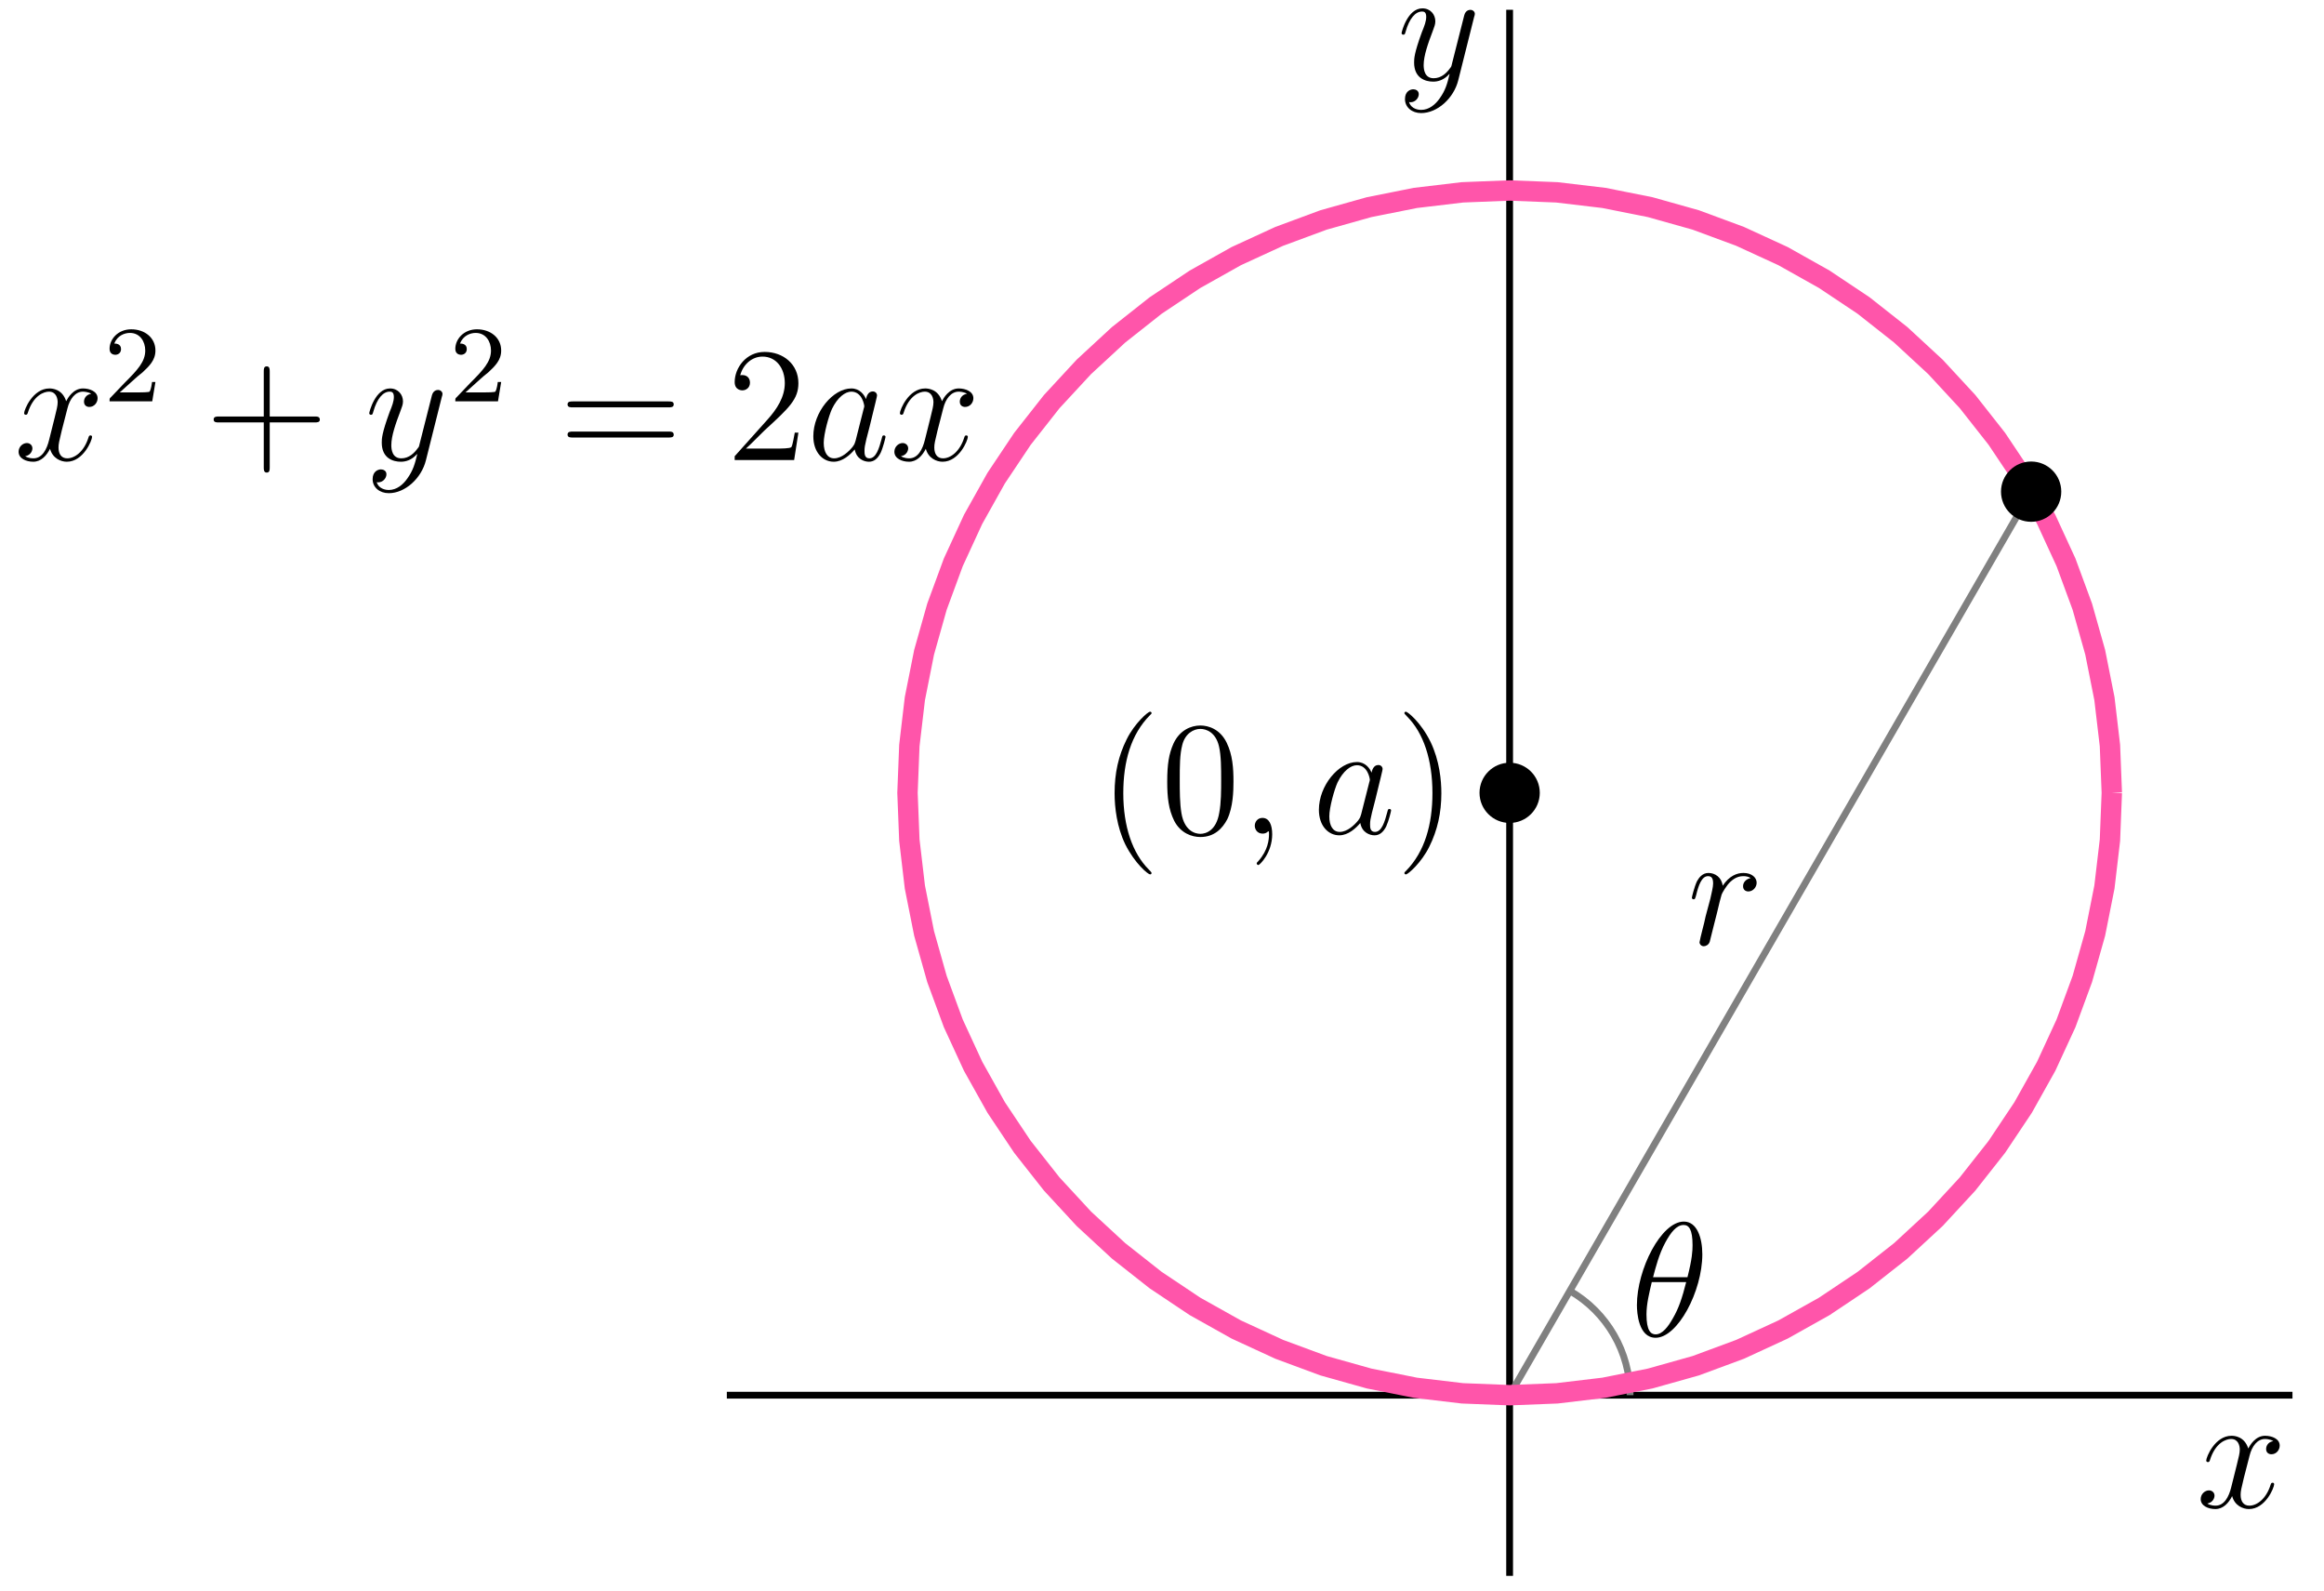
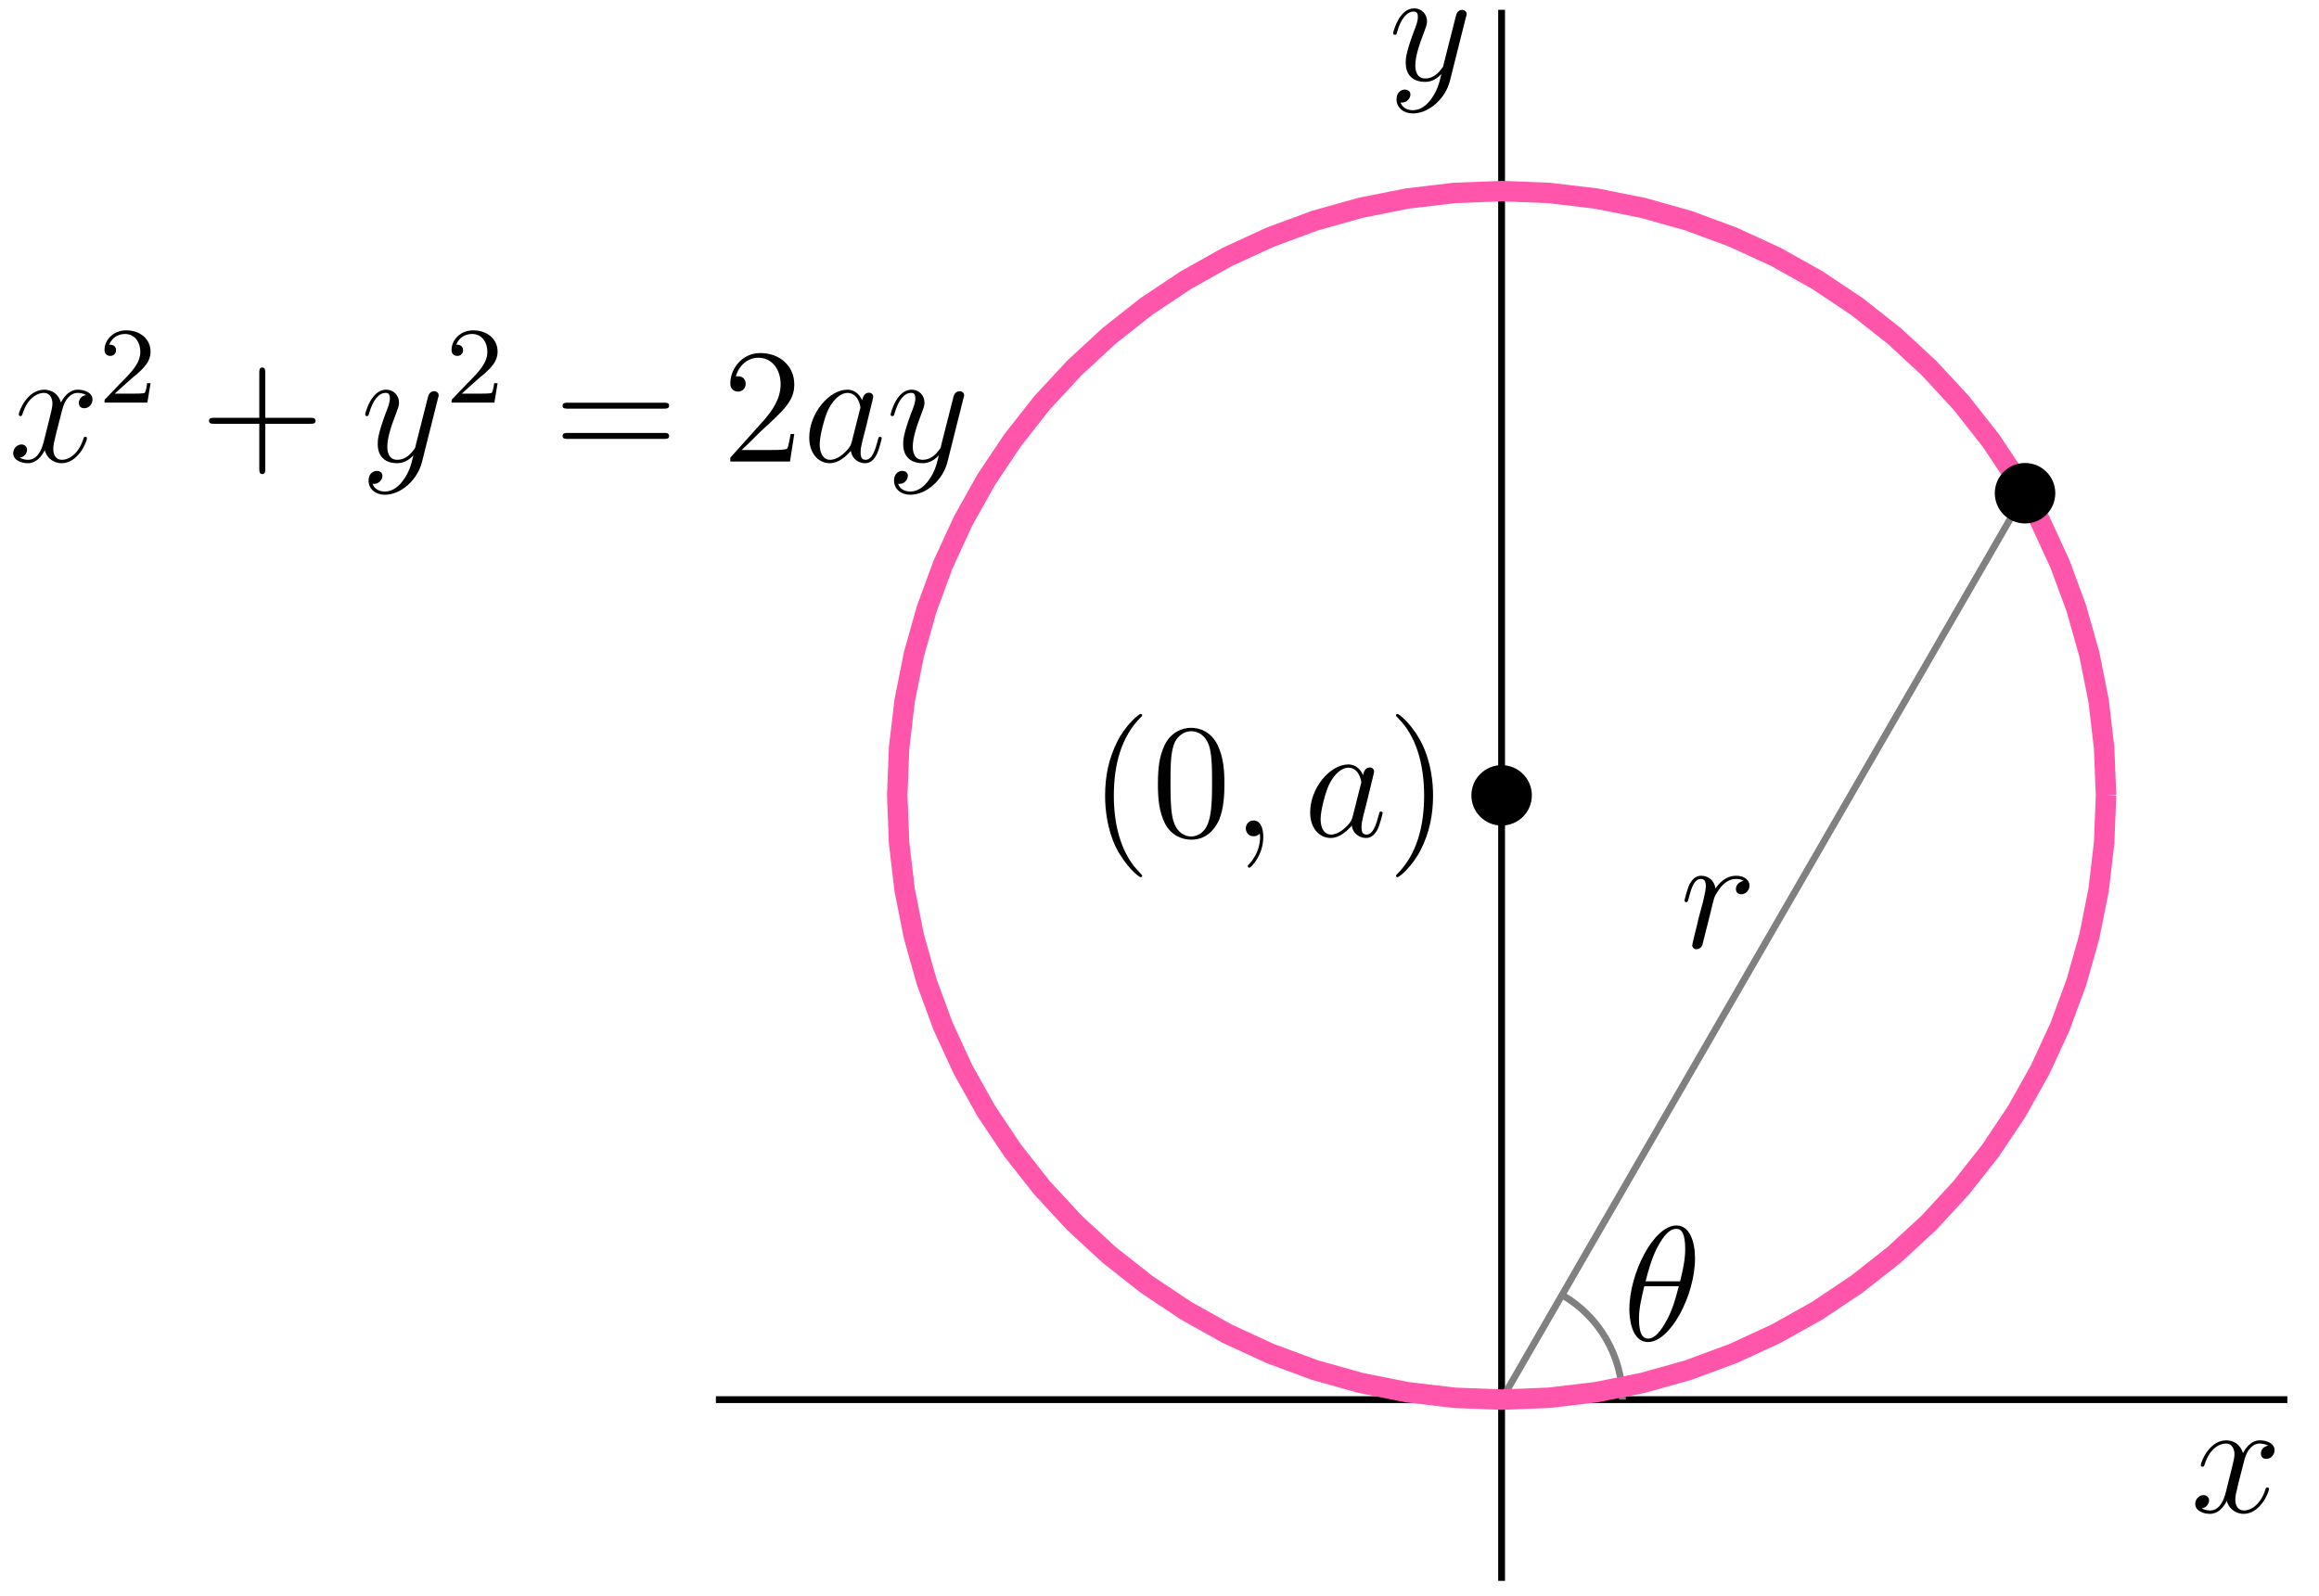
- <svg xmlns="http://www.w3.org/2000/svg" xmlns:xlink="http://www.w3.org/1999/xlink" width="171pt" height="117pt" viewBox="0 0 171 117" version="1.1">
+ <svg xmlns="http://www.w3.org/2000/svg" xmlns:xlink="http://www.w3.org/1999/xlink" width="170pt" height="117pt" viewBox="0 0 170 117" version="1.1">
  <defs>
    <g>
      <symbol overflow="visible" id="glyph0-0">
        <path style="stroke:none;" d="" />
      </symbol>
      <symbol overflow="visible" id="glyph0-1">
        <path style="stroke:none;" d="M 5.672 -4.875 C 5.281 -4.812 5.141 -4.516 5.141 -4.297 C 5.141 -4 5.359 -3.906 5.531 -3.906 C 5.891 -3.906 6.141 -4.219 6.141 -4.547 C 6.141 -5.047 5.562 -5.266 5.062 -5.266 C 4.344 -5.266 3.938 -4.547 3.828 -4.328 C 3.547 -5.219 2.812 -5.266 2.594 -5.266 C 1.375 -5.266 0.734 -3.703 0.734 -3.438 C 0.734 -3.391 0.781 -3.328 0.859 -3.328 C 0.953 -3.328 0.984 -3.406 1 -3.453 C 1.406 -4.781 2.219 -5.031 2.562 -5.031 C 3.094 -5.031 3.203 -4.531 3.203 -4.25 C 3.203 -3.984 3.125 -3.703 2.984 -3.125 L 2.578 -1.5 C 2.406 -0.781 2.062 -0.125 1.422 -0.125 C 1.359 -0.125 1.062 -0.125 0.812 -0.281 C 1.25 -0.359 1.344 -0.719 1.344 -0.859 C 1.344 -1.094 1.156 -1.25 0.938 -1.25 C 0.641 -1.25 0.328 -0.984 0.328 -0.609 C 0.328 -0.109 0.891 0.125 1.406 0.125 C 1.984 0.125 2.391 -0.328 2.641 -0.828 C 2.828 -0.125 3.438 0.125 3.875 0.125 C 5.094 0.125 5.734 -1.453 5.734 -1.703 C 5.734 -1.766 5.688 -1.812 5.625 -1.812 C 5.516 -1.812 5.5 -1.75 5.469 -1.656 C 5.141 -0.609 4.453 -0.125 3.906 -0.125 C 3.484 -0.125 3.266 -0.438 3.266 -0.922 C 3.266 -1.188 3.312 -1.375 3.5 -2.156 L 3.922 -3.797 C 4.094 -4.5 4.5 -5.031 5.062 -5.031 C 5.078 -5.031 5.422 -5.031 5.672 -4.875 Z M 5.672 -4.875 " />
      </symbol>
      <symbol overflow="visible" id="glyph0-2">
        <path style="stroke:none;" d="M 3.141 1.344 C 2.828 1.797 2.359 2.203 1.766 2.203 C 1.625 2.203 1.047 2.172 0.875 1.625 C 0.906 1.641 0.969 1.641 0.984 1.641 C 1.344 1.641 1.594 1.328 1.594 1.047 C 1.594 0.781 1.359 0.688 1.188 0.688 C 0.984 0.688 0.578 0.828 0.578 1.406 C 0.578 2.016 1.094 2.438 1.766 2.438 C 2.969 2.438 4.172 1.344 4.5 0.016 L 5.672 -4.656 C 5.688 -4.703 5.719 -4.781 5.719 -4.859 C 5.719 -5.031 5.562 -5.156 5.391 -5.156 C 5.281 -5.156 5.031 -5.109 4.938 -4.75 L 4.047 -1.234 C 4 -1.016 4 -0.984 3.891 -0.859 C 3.656 -0.531 3.266 -0.125 2.688 -0.125 C 2.016 -0.125 1.953 -0.781 1.953 -1.094 C 1.953 -1.781 2.281 -2.703 2.609 -3.562 C 2.734 -3.906 2.812 -4.078 2.812 -4.312 C 2.812 -4.812 2.453 -5.266 1.859 -5.266 C 0.766 -5.266 0.328 -3.531 0.328 -3.438 C 0.328 -3.391 0.375 -3.328 0.453 -3.328 C 0.562 -3.328 0.578 -3.375 0.625 -3.547 C 0.906 -4.547 1.359 -5.031 1.828 -5.031 C 1.938 -5.031 2.141 -5.031 2.141 -4.641 C 2.141 -4.328 2.016 -3.984 1.828 -3.531 C 1.25 -1.953 1.25 -1.562 1.25 -1.281 C 1.25 -0.141 2.062 0.125 2.656 0.125 C 3 0.125 3.438 0.016 3.844 -0.438 L 3.859 -0.422 C 3.688 0.281 3.562 0.75 3.141 1.344 Z M 3.141 1.344 " />
      </symbol>
      <symbol overflow="visible" id="glyph0-3">
        <path style="stroke:none;" d="M 3.594 -1.422 C 3.531 -1.219 3.531 -1.188 3.375 -0.969 C 3.109 -0.641 2.578 -0.125 2.016 -0.125 C 1.531 -0.125 1.25 -0.562 1.25 -1.266 C 1.25 -1.922 1.625 -3.266 1.859 -3.766 C 2.266 -4.609 2.828 -5.031 3.281 -5.031 C 4.078 -5.031 4.234 -4.047 4.234 -3.953 C 4.234 -3.938 4.203 -3.797 4.188 -3.766 Z M 4.359 -4.484 C 4.234 -4.797 3.906 -5.266 3.281 -5.266 C 1.938 -5.266 0.484 -3.531 0.484 -1.75 C 0.484 -0.578 1.172 0.125 1.984 0.125 C 2.641 0.125 3.203 -0.391 3.531 -0.781 C 3.656 -0.078 4.219 0.125 4.578 0.125 C 4.938 0.125 5.219 -0.094 5.438 -0.531 C 5.625 -0.938 5.797 -1.656 5.797 -1.703 C 5.797 -1.766 5.75 -1.812 5.672 -1.812 C 5.562 -1.812 5.562 -1.75 5.516 -1.578 C 5.328 -0.875 5.109 -0.125 4.609 -0.125 C 4.266 -0.125 4.25 -0.438 4.25 -0.672 C 4.25 -0.938 4.281 -1.078 4.391 -1.547 C 4.469 -1.844 4.531 -2.109 4.625 -2.453 C 5.062 -4.25 5.172 -4.672 5.172 -4.75 C 5.172 -4.906 5.047 -5.047 4.859 -5.047 C 4.484 -5.047 4.391 -4.625 4.359 -4.484 Z M 4.359 -4.484 " />
      </symbol>
      <symbol overflow="visible" id="glyph0-4">
        <path style="stroke:none;" d="M 5.297 -6.016 C 5.297 -7.234 4.906 -8.422 3.938 -8.422 C 2.266 -8.422 0.484 -4.906 0.484 -2.281 C 0.484 -1.734 0.594 0.125 1.859 0.125 C 3.484 0.125 5.297 -3.297 5.297 -6.016 Z M 1.672 -4.328 C 1.859 -5.031 2.109 -6.031 2.578 -6.891 C 2.969 -7.609 3.391 -8.172 3.922 -8.172 C 4.312 -8.172 4.578 -7.844 4.578 -6.688 C 4.578 -6.266 4.547 -5.672 4.203 -4.328 Z M 4.109 -3.969 C 3.812 -2.797 3.562 -2.047 3.125 -1.297 C 2.781 -0.688 2.359 -0.125 1.859 -0.125 C 1.5 -0.125 1.188 -0.406 1.188 -1.594 C 1.188 -2.359 1.391 -3.172 1.578 -3.969 Z M 4.109 -3.969 " />
      </symbol>
      <symbol overflow="visible" id="glyph0-5">
        <path style="stroke:none;" d="M 4.656 -4.891 C 4.281 -4.812 4.094 -4.547 4.094 -4.297 C 4.094 -4 4.312 -3.906 4.484 -3.906 C 4.812 -3.906 5.094 -4.203 5.094 -4.547 C 5.094 -4.938 4.719 -5.266 4.125 -5.266 C 3.641 -5.266 3.094 -5.062 2.594 -4.328 C 2.516 -4.953 2.031 -5.266 1.547 -5.266 C 1.094 -5.266 0.844 -4.906 0.703 -4.656 C 0.5 -4.219 0.328 -3.5 0.328 -3.438 C 0.328 -3.391 0.375 -3.328 0.453 -3.328 C 0.547 -3.328 0.562 -3.344 0.641 -3.625 C 0.812 -4.344 1.047 -5.031 1.516 -5.031 C 1.812 -5.031 1.891 -4.828 1.891 -4.484 C 1.891 -4.219 1.766 -3.75 1.688 -3.375 L 1.344 -2.094 C 1.297 -1.859 1.172 -1.328 1.109 -1.109 C 1.031 -0.797 0.891 -0.234 0.891 -0.172 C 0.891 -0.016 1.031 0.125 1.203 0.125 C 1.344 0.125 1.562 0.031 1.641 -0.203 C 1.672 -0.297 2.109 -2.109 2.188 -2.375 C 2.25 -2.641 2.312 -2.891 2.375 -3.156 C 2.422 -3.328 2.469 -3.516 2.516 -3.672 C 2.547 -3.781 2.875 -4.359 3.172 -4.625 C 3.312 -4.75 3.625 -5.031 4.109 -5.031 C 4.297 -5.031 4.5 -5 4.656 -4.891 Z M 4.656 -4.891 " />
      </symbol>
      <symbol overflow="visible" id="glyph0-6">
        <path style="stroke:none;" d="M 2.328 0.047 C 2.328 -0.641 2.109 -1.156 1.609 -1.156 C 1.234 -1.156 1.047 -0.844 1.047 -0.578 C 1.047 -0.328 1.219 0 1.625 0 C 1.781 0 1.906 -0.047 2.016 -0.156 C 2.047 -0.172 2.062 -0.172 2.062 -0.172 C 2.094 -0.172 2.094 -0.016 2.094 0.047 C 2.094 0.438 2.016 1.219 1.328 2 C 1.188 2.141 1.188 2.156 1.188 2.188 C 1.188 2.25 1.25 2.312 1.312 2.312 C 1.406 2.312 2.328 1.422 2.328 0.047 Z M 2.328 0.047 " />
      </symbol>
      <symbol overflow="visible" id="glyph1-0">
        <path style="stroke:none;" d="" />
      </symbol>
      <symbol overflow="visible" id="glyph1-1">
        <path style="stroke:none;" d="M 2.25 -1.625 C 2.375 -1.75 2.703 -2.016 2.844 -2.125 C 3.328 -2.578 3.797 -3.016 3.797 -3.734 C 3.797 -4.688 3 -5.297 2.016 -5.297 C 1.047 -5.297 0.422 -4.578 0.422 -3.859 C 0.422 -3.469 0.734 -3.422 0.844 -3.422 C 1.016 -3.422 1.266 -3.531 1.266 -3.844 C 1.266 -4.25 0.859 -4.25 0.766 -4.25 C 1 -4.844 1.531 -5.031 1.922 -5.031 C 2.656 -5.031 3.047 -4.406 3.047 -3.734 C 3.047 -2.906 2.469 -2.297 1.516 -1.344 L 0.516 -0.297 C 0.422 -0.219 0.422 -0.203 0.422 0 L 3.562 0 L 3.797 -1.422 L 3.547 -1.422 C 3.531 -1.266 3.469 -0.875 3.375 -0.719 C 3.328 -0.656 2.719 -0.656 2.594 -0.656 L 1.172 -0.656 Z M 2.25 -1.625 " />
      </symbol>
      <symbol overflow="visible" id="glyph2-0">
        <path style="stroke:none;" d="" />
      </symbol>
      <symbol overflow="visible" id="glyph2-1">
        <path style="stroke:none;" d="M 4.766 -2.766 L 8.062 -2.766 C 8.234 -2.766 8.453 -2.766 8.453 -2.969 C 8.453 -3.203 8.25 -3.203 8.062 -3.203 L 4.766 -3.203 L 4.766 -6.5 C 4.766 -6.672 4.766 -6.891 4.547 -6.891 C 4.328 -6.891 4.328 -6.688 4.328 -6.5 L 4.328 -3.203 L 1.031 -3.203 C 0.859 -3.203 0.641 -3.203 0.641 -2.984 C 0.641 -2.766 0.844 -2.766 1.031 -2.766 L 4.328 -2.766 L 4.328 0.531 C 4.328 0.703 4.328 0.922 4.547 0.922 C 4.766 0.922 4.766 0.719 4.766 0.531 Z M 4.766 -2.766 " />
      </symbol>
      <symbol overflow="visible" id="glyph2-2">
        <path style="stroke:none;" d="M 8.062 -3.875 C 8.234 -3.875 8.453 -3.875 8.453 -4.094 C 8.453 -4.312 8.25 -4.312 8.062 -4.312 L 1.031 -4.312 C 0.859 -4.312 0.641 -4.312 0.641 -4.094 C 0.641 -3.875 0.844 -3.875 1.031 -3.875 Z M 8.062 -1.656 C 8.234 -1.656 8.453 -1.656 8.453 -1.859 C 8.453 -2.094 8.25 -2.094 8.062 -2.094 L 1.031 -2.094 C 0.859 -2.094 0.641 -2.094 0.641 -1.875 C 0.641 -1.656 0.844 -1.656 1.031 -1.656 Z M 8.062 -1.656 " />
      </symbol>
      <symbol overflow="visible" id="glyph2-3">
        <path style="stroke:none;" d="M 5.266 -2.016 L 5 -2.016 C 4.953 -1.812 4.859 -1.141 4.75 -0.953 C 4.656 -0.844 3.984 -0.844 3.625 -0.844 L 1.406 -0.844 C 1.734 -1.125 2.469 -1.891 2.766 -2.172 C 4.594 -3.844 5.266 -4.469 5.266 -5.656 C 5.266 -7.031 4.172 -7.953 2.781 -7.953 C 1.406 -7.953 0.578 -6.766 0.578 -5.734 C 0.578 -5.125 1.109 -5.125 1.141 -5.125 C 1.406 -5.125 1.703 -5.312 1.703 -5.688 C 1.703 -6.031 1.484 -6.25 1.141 -6.25 C 1.047 -6.25 1.016 -6.25 0.984 -6.234 C 1.203 -7.047 1.859 -7.609 2.625 -7.609 C 3.641 -7.609 4.266 -6.75 4.266 -5.656 C 4.266 -4.641 3.688 -3.75 3 -2.984 L 0.578 -0.281 L 0.578 0 L 4.953 0 Z M 5.266 -2.016 " />
      </symbol>
      <symbol overflow="visible" id="glyph2-4">
        <path style="stroke:none;" d="M 3.891 2.906 C 3.891 2.875 3.891 2.844 3.688 2.641 C 2.484 1.438 1.812 -0.531 1.812 -2.969 C 1.812 -5.297 2.375 -7.297 3.766 -8.703 C 3.891 -8.812 3.891 -8.828 3.891 -8.875 C 3.891 -8.938 3.828 -8.969 3.781 -8.969 C 3.625 -8.969 2.641 -8.109 2.062 -6.938 C 1.453 -5.719 1.172 -4.453 1.172 -2.969 C 1.172 -1.906 1.344 -0.484 1.953 0.781 C 2.672 2.219 3.641 3 3.781 3 C 3.828 3 3.891 2.969 3.891 2.906 Z M 3.891 2.906 " />
      </symbol>
      <symbol overflow="visible" id="glyph2-5">
        <path style="stroke:none;" d="M 5.359 -3.828 C 5.359 -4.812 5.297 -5.781 4.859 -6.688 C 4.375 -7.688 3.516 -7.953 2.922 -7.953 C 2.234 -7.953 1.391 -7.609 0.938 -6.609 C 0.609 -5.859 0.484 -5.109 0.484 -3.828 C 0.484 -2.672 0.578 -1.797 1 -0.938 C 1.469 -0.031 2.297 0.25 2.922 0.25 C 3.953 0.25 4.547 -0.375 4.906 -1.062 C 5.328 -1.953 5.359 -3.125 5.359 -3.828 Z M 2.922 0.016 C 2.531 0.016 1.75 -0.203 1.531 -1.5 C 1.406 -2.219 1.406 -3.125 1.406 -3.969 C 1.406 -4.953 1.406 -5.828 1.594 -6.531 C 1.797 -7.344 2.406 -7.703 2.922 -7.703 C 3.375 -7.703 4.062 -7.438 4.297 -6.406 C 4.453 -5.719 4.453 -4.781 4.453 -3.969 C 4.453 -3.172 4.453 -2.266 4.312 -1.531 C 4.094 -0.219 3.328 0.016 2.922 0.016 Z M 2.922 0.016 " />
      </symbol>
      <symbol overflow="visible" id="glyph2-6">
        <path style="stroke:none;" d="M 3.375 -2.969 C 3.375 -3.891 3.25 -5.359 2.578 -6.75 C 1.875 -8.188 0.891 -8.969 0.766 -8.969 C 0.719 -8.969 0.656 -8.938 0.656 -8.875 C 0.656 -8.828 0.656 -8.812 0.859 -8.609 C 2.062 -7.406 2.719 -5.422 2.719 -2.984 C 2.719 -0.672 2.156 1.328 0.781 2.734 C 0.656 2.844 0.656 2.875 0.656 2.906 C 0.656 2.969 0.719 3 0.766 3 C 0.922 3 1.906 2.141 2.484 0.969 C 3.094 -0.25 3.375 -1.547 3.375 -2.969 Z M 3.375 -2.969 " />
      </symbol>
    </g>
    <clipPath id="clip1">
-       <path d="M 52.398 0 L 169.699 0 L 169.699 117 L 52.398 117 Z M 52.398 0 " />
+       <path d="M 51.398 0 L 168.699 0 L 168.699 117 L 51.398 117 Z M 51.398 0 " />
    </clipPath>
  </defs>
  <g id="surface1">
-     <path style="fill:none;stroke-width:5;stroke-linecap:butt;stroke-linejoin:miter;stroke:rgb(0%,0%,0%);stroke-opacity:1;stroke-miterlimit:10;" d="M 534.805 143.711 L 1686.797 143.711 " transform="matrix(0.1,0,0,-0.1,0,117)" />
-     <path style="fill:none;stroke-width:5;stroke-linecap:butt;stroke-linejoin:miter;stroke:rgb(0%,0%,0%);stroke-opacity:1;stroke-miterlimit:10;" d="M 1110.781 10.82 L 1110.781 1162.812 " transform="matrix(0.1,0,0,-0.1,0,117)" />
-     <path style="fill:none;stroke-width:5;stroke-linecap:butt;stroke-linejoin:miter;stroke:rgb(50%,50%,50%);stroke-opacity:1;stroke-miterlimit:10;" d="M 1199.414 143.711 C 1199.414 175.391 1182.539 204.648 1155.117 220.469 " transform="matrix(0.1,0,0,-0.1,0,117)" />
-     <path style="fill:none;stroke-width:5;stroke-linecap:butt;stroke-linejoin:miter;stroke:rgb(50%,50%,50%);stroke-opacity:1;stroke-miterlimit:10;" d="M 1110.781 143.711 L 1494.531 808.359 " transform="matrix(0.1,0,0,-0.1,0,117)" />
+     <path style="fill:none;stroke-width:5;stroke-linecap:butt;stroke-linejoin:miter;stroke:rgb(0%,0%,0%);stroke-opacity:1;stroke-miterlimit:10;" d="M 524.805 143.711 L 1676.797 143.711 " transform="matrix(0.1,0,0,-0.1,0,117)" />
+     <path style="fill:none;stroke-width:5;stroke-linecap:butt;stroke-linejoin:miter;stroke:rgb(0%,0%,0%);stroke-opacity:1;stroke-miterlimit:10;" d="M 1100.781 10.82 L 1100.781 1162.812 " transform="matrix(0.1,0,0,-0.1,0,117)" />
+     <path style="fill:none;stroke-width:5;stroke-linecap:butt;stroke-linejoin:miter;stroke:rgb(50%,50%,50%);stroke-opacity:1;stroke-miterlimit:10;" d="M 1189.414 143.711 C 1189.414 175.391 1172.539 204.648 1145.117 220.469 " transform="matrix(0.1,0,0,-0.1,0,117)" />
+     <path style="fill:none;stroke-width:5;stroke-linecap:butt;stroke-linejoin:miter;stroke:rgb(50%,50%,50%);stroke-opacity:1;stroke-miterlimit:10;" d="M 1100.781 143.711 L 1484.531 808.359 " transform="matrix(0.1,0,0,-0.1,0,117)" />
    <g clip-path="url(#clip1)" clip-rule="nonzero">
-       <path style="fill:none;stroke-width:15;stroke-linecap:butt;stroke-linejoin:miter;stroke:rgb(100%,33.325%,66.602%);stroke-opacity:1;stroke-miterlimit:10;" d="M 1553.867 586.797 L 1552.5 621.562 L 1548.438 656.094 L 1541.641 690.234 L 1532.188 723.711 L 1520.156 756.367 L 1505.586 787.969 L 1488.594 818.32 L 1469.258 847.227 L 1447.734 874.57 L 1424.102 900.117 L 1398.555 923.711 L 1371.211 945.273 L 1342.305 964.57 L 1311.953 981.602 L 1280.352 996.133 L 1247.734 1008.203 L 1214.219 1017.617 L 1180.117 1024.414 L 1145.547 1028.516 L 1110.781 1029.883 L 1076.055 1028.516 L 1041.484 1024.414 L 1007.383 1017.617 L 973.867 1008.203 L 941.25 996.133 L 909.648 981.602 L 879.297 964.57 L 850.352 945.273 L 823.047 923.711 L 797.5 900.117 L 773.867 874.57 L 752.344 847.227 L 733.008 818.32 L 716.016 787.969 L 701.445 756.367 L 689.414 723.711 L 679.961 690.234 L 673.164 656.094 L 669.102 621.562 L 667.734 586.797 L 669.102 552.031 L 673.164 517.5 L 679.961 483.359 L 689.414 449.883 L 701.445 417.227 L 716.016 385.664 L 733.008 355.312 L 752.344 326.367 L 773.867 299.062 L 797.5 273.477 L 823.047 249.883 L 850.352 228.359 L 879.297 209.023 L 909.648 192.031 L 941.25 177.461 L 973.867 165.391 L 1007.383 155.977 L 1041.484 149.18 L 1076.055 145.078 L 1110.781 143.711 L 1145.547 145.078 L 1180.117 149.18 L 1214.219 155.977 L 1247.734 165.391 L 1280.352 177.461 L 1311.953 192.031 L 1342.305 209.023 L 1371.211 228.359 L 1398.555 249.883 L 1424.102 273.477 L 1447.734 299.062 L 1469.258 326.367 L 1488.594 355.312 L 1505.586 385.664 L 1520.156 417.227 L 1532.188 449.883 L 1541.641 483.359 L 1548.438 517.5 L 1552.5 552.031 L 1553.867 586.797 " transform="matrix(0.1,0,0,-0.1,0,117)" />
+       <path style="fill:none;stroke-width:15;stroke-linecap:butt;stroke-linejoin:miter;stroke:rgb(100%,33.325%,66.602%);stroke-opacity:1;stroke-miterlimit:10;" d="M 1543.867 586.797 L 1542.5 621.562 L 1538.438 656.094 L 1531.641 690.234 L 1522.188 723.711 L 1510.156 756.367 L 1495.586 787.969 L 1478.594 818.32 L 1459.258 847.227 L 1437.734 874.57 L 1414.102 900.117 L 1388.555 923.711 L 1361.211 945.273 L 1332.305 964.57 L 1301.953 981.602 L 1270.352 996.133 L 1237.734 1008.203 L 1204.219 1017.617 L 1170.117 1024.414 L 1135.547 1028.516 L 1100.781 1029.883 L 1066.055 1028.516 L 1031.484 1024.414 L 997.383 1017.617 L 963.867 1008.203 L 931.25 996.133 L 899.648 981.602 L 869.297 964.57 L 840.352 945.273 L 813.047 923.711 L 787.5 900.117 L 763.867 874.57 L 742.344 847.227 L 723.008 818.32 L 706.016 787.969 L 691.445 756.367 L 679.414 723.711 L 669.961 690.234 L 663.164 656.094 L 659.102 621.562 L 657.734 586.797 L 659.102 552.031 L 663.164 517.5 L 669.961 483.359 L 679.414 449.883 L 691.445 417.227 L 706.016 385.664 L 723.008 355.312 L 742.344 326.367 L 763.867 299.062 L 787.5 273.477 L 813.047 249.883 L 840.352 228.359 L 869.297 209.023 L 899.648 192.031 L 931.25 177.461 L 963.867 165.391 L 997.383 155.977 L 1031.484 149.18 L 1066.055 145.078 L 1100.781 143.711 L 1135.547 145.078 L 1170.117 149.18 L 1204.219 155.977 L 1237.734 165.391 L 1270.352 177.461 L 1301.953 192.031 L 1332.305 209.023 L 1361.211 228.359 L 1388.555 249.883 L 1414.102 273.477 L 1437.734 299.062 L 1459.258 326.367 L 1478.594 355.312 L 1495.586 385.664 L 1510.156 417.227 L 1522.188 449.883 L 1531.641 483.359 L 1538.438 517.5 L 1542.5 552.031 L 1543.867 586.797 " transform="matrix(0.1,0,0,-0.1,0,117)" />
    </g>
-     <path style=" stroke:none;fill-rule:nonzero;fill:rgb(0%,0%,0%);fill-opacity:1;" d="M 151.668 36.164 C 151.668 34.941 150.676 33.949 149.453 33.949 C 148.227 33.949 147.234 34.941 147.234 36.164 C 147.234 37.391 148.227 38.383 149.453 38.383 C 150.676 38.383 151.668 37.391 151.668 36.164 " />
-     <path style=" stroke:none;fill-rule:nonzero;fill:rgb(0%,0%,0%);fill-opacity:1;" d="M 113.297 58.32 C 113.297 57.098 112.305 56.105 111.078 56.105 C 109.855 56.105 108.863 57.098 108.863 58.32 C 108.863 59.543 109.855 60.535 111.078 60.535 C 112.305 60.535 113.297 59.543 113.297 58.32 " />
+     <path style=" stroke:none;fill-rule:nonzero;fill:rgb(0%,0%,0%);fill-opacity:1;" d="M 150.668 36.164 C 150.668 34.941 149.676 33.949 148.453 33.949 C 147.227 33.949 146.234 34.941 146.234 36.164 C 146.234 37.391 147.227 38.383 148.453 38.383 C 149.676 38.383 150.668 37.391 150.668 36.164 " />
+     <path style=" stroke:none;fill-rule:nonzero;fill:rgb(0%,0%,0%);fill-opacity:1;" d="M 112.297 58.32 C 112.297 57.098 111.305 56.105 110.078 56.105 C 108.855 56.105 107.863 57.098 107.863 58.32 C 107.863 59.543 108.855 60.535 110.078 60.535 C 111.305 60.535 112.297 59.543 112.297 58.32 " />
    <g style="fill:rgb(0%,0%,0%);fill-opacity:1;">
-       <use xlink:href="#glyph0-1" x="161.6" y="110.88" />
+       <use xlink:href="#glyph0-1" x="160.6" y="110.88" />
    </g>
    <g style="fill:rgb(0%,0%,0%);fill-opacity:1;">
-       <use xlink:href="#glyph0-2" x="102.8" y="5.88" />
+       <use xlink:href="#glyph0-2" x="101.8" y="5.88" />
    </g>
    <g style="fill:rgb(0%,0%,0%);fill-opacity:1;">
-       <use xlink:href="#glyph0-1" x="1.04" y="33.84" />
+       <use xlink:href="#glyph0-1" x="0.64" y="33.84" />
    </g>
    <g style="fill:rgb(0%,0%,0%);fill-opacity:1;">
-       <use xlink:href="#glyph1-1" x="7.64" y="29.52" />
+       <use xlink:href="#glyph1-1" x="7.24" y="29.52" />
    </g>
    <g style="fill:rgb(0%,0%,0%);fill-opacity:1;">
-       <use xlink:href="#glyph2-1" x="15.08" y="33.84" />
+       <use xlink:href="#glyph2-1" x="14.68" y="33.84" />
    </g>
    <g style="fill:rgb(0%,0%,0%);fill-opacity:1;">
-       <use xlink:href="#glyph0-2" x="26.84" y="33.84" />
+       <use xlink:href="#glyph0-2" x="26.44" y="33.84" />
    </g>
    <g style="fill:rgb(0%,0%,0%);fill-opacity:1;">
-       <use xlink:href="#glyph1-1" x="33.08" y="29.52" />
+       <use xlink:href="#glyph1-1" x="32.68" y="29.52" />
    </g>
    <g style="fill:rgb(0%,0%,0%);fill-opacity:1;">
-       <use xlink:href="#glyph2-2" x="41.12" y="33.84" />
+       <use xlink:href="#glyph2-2" x="40.6" y="33.84" />
    </g>
    <g style="fill:rgb(0%,0%,0%);fill-opacity:1;">
-       <use xlink:href="#glyph2-3" x="53.48" y="33.84" />
+       <use xlink:href="#glyph2-3" x="52.96" y="33.84" />
    </g>
    <g style="fill:rgb(0%,0%,0%);fill-opacity:1;">
-       <use xlink:href="#glyph0-3" x="59.36" y="33.84" />
+       <use xlink:href="#glyph0-3" x="58.84" y="33.84" />
    </g>
    <g style="fill:rgb(0%,0%,0%);fill-opacity:1;">
-       <use xlink:href="#glyph0-1" x="65.48" y="33.84" />
+       <use xlink:href="#glyph0-2" x="64.96" y="33.84" />
    </g>
    <g style="fill:rgb(0%,0%,0%);fill-opacity:1;">
-       <use xlink:href="#glyph0-4" x="119.96" y="98.28" />
+       <use xlink:href="#glyph0-4" x="118.96" y="98.28" />
    </g>
    <g style="fill:rgb(0%,0%,0%);fill-opacity:1;">
-       <use xlink:href="#glyph0-5" x="124.16" y="69.48" />
+       <use xlink:href="#glyph0-5" x="123.16" y="69.48" />
    </g>
    <g style="fill:rgb(0%,0%,0%);fill-opacity:1;">
-       <use xlink:href="#glyph2-4" x="80.84" y="61.32" />
+       <use xlink:href="#glyph2-4" x="79.84" y="61.32" />
    </g>
    <g style="fill:rgb(0%,0%,0%);fill-opacity:1;">
-       <use xlink:href="#glyph2-5" x="85.4" y="61.32" />
+       <use xlink:href="#glyph2-5" x="84.4" y="61.32" />
    </g>
    <g style="fill:rgb(0%,0%,0%);fill-opacity:1;">
-       <use xlink:href="#glyph0-6" x="91.28" y="61.32" />
+       <use xlink:href="#glyph0-6" x="90.28" y="61.32" />
    </g>
    <g style="fill:rgb(0%,0%,0%);fill-opacity:1;">
-       <use xlink:href="#glyph0-3" x="96.56" y="61.32" />
+       <use xlink:href="#glyph0-3" x="95.56" y="61.32" />
    </g>
    <g style="fill:rgb(0%,0%,0%);fill-opacity:1;">
-       <use xlink:href="#glyph2-6" x="102.68" y="61.32" />
+       <use xlink:href="#glyph2-6" x="101.68" y="61.32" />
    </g>
  </g>
</svg>
